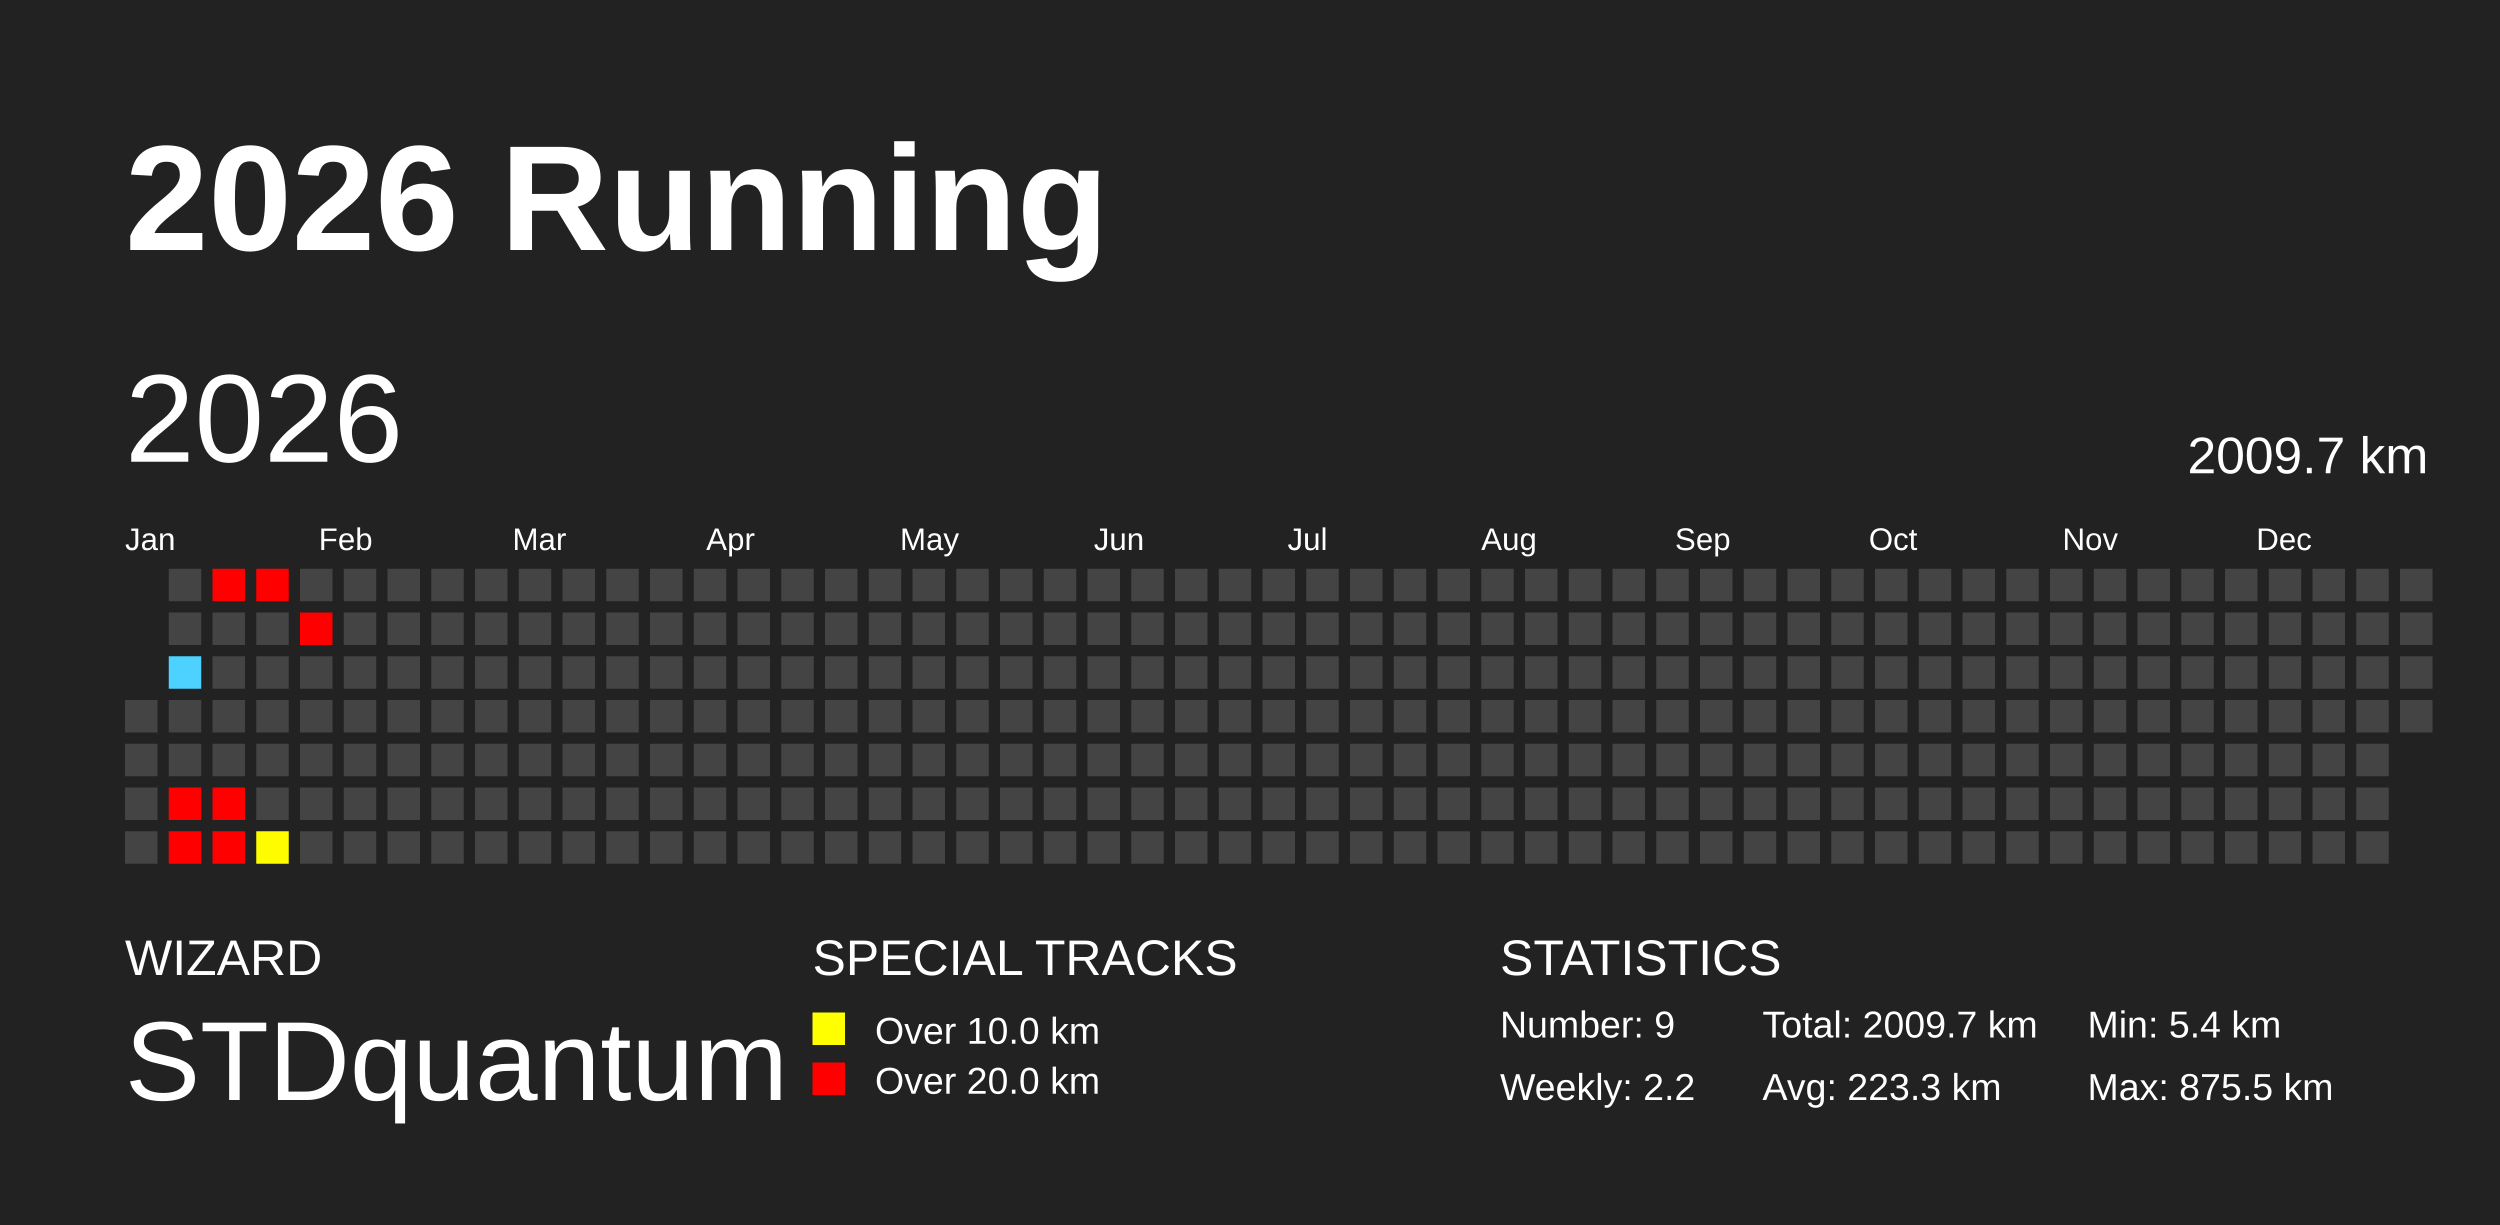
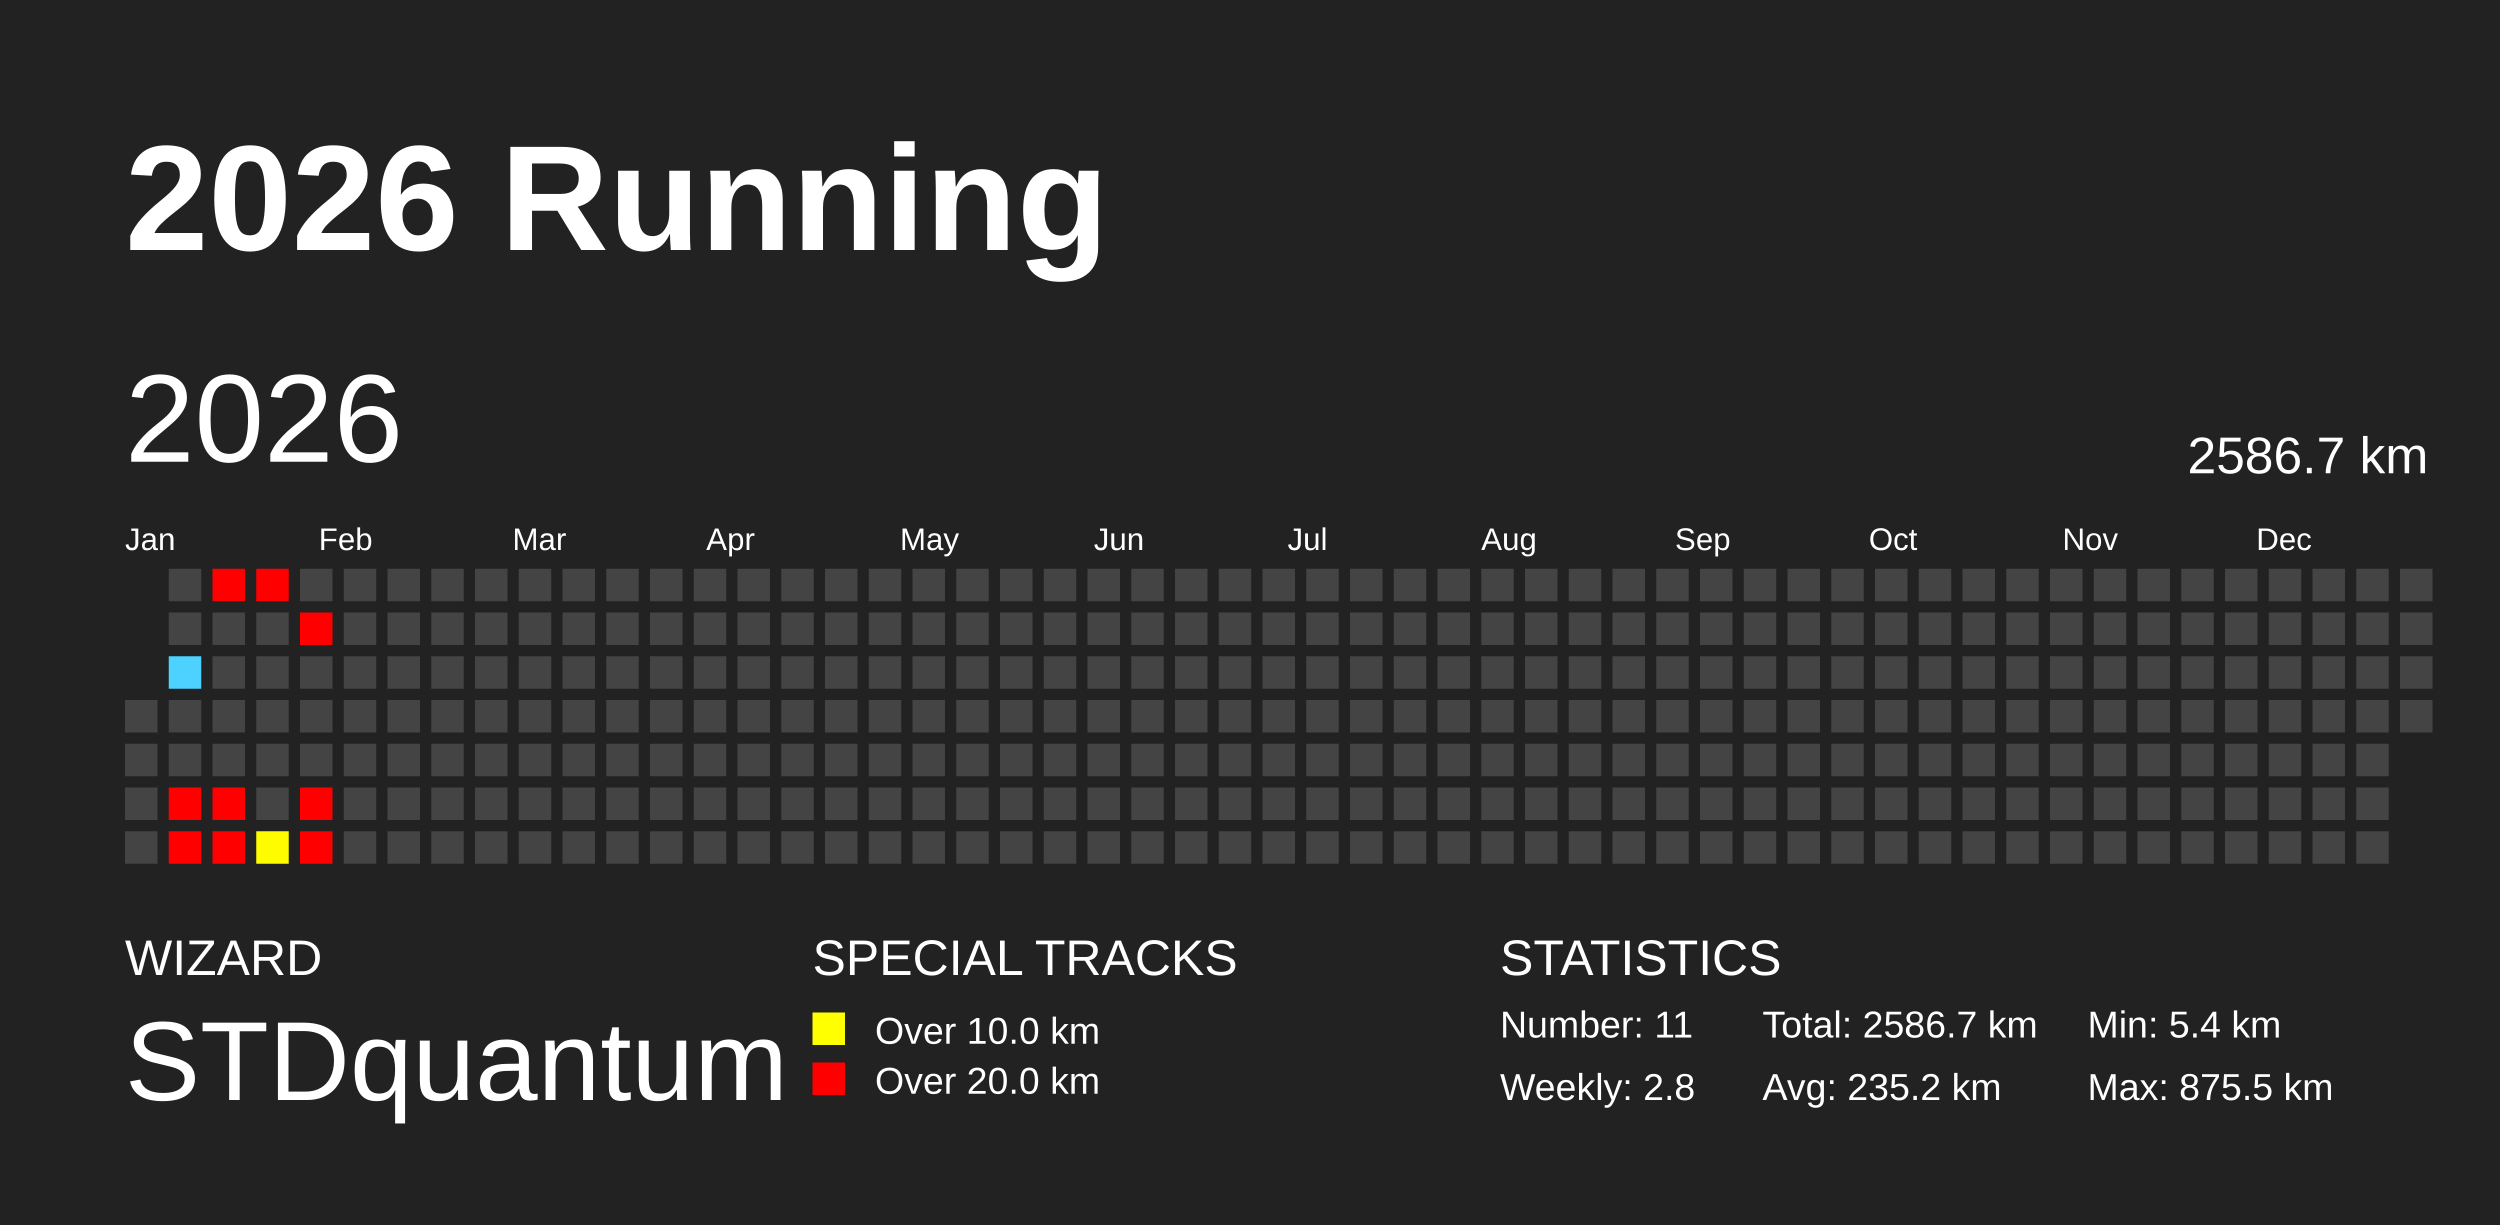
<svg xmlns="http://www.w3.org/2000/svg" baseProfile="full" height="98mm" version="1.1" viewBox="0,0,200,98" width="200mm">
  <defs />
  <rect fill="#222222" height="98" width="200" x="0" y="0" />
  <text fill="#FFFFFF" style="font-size:12px; font-family:Arial; font-weight:bold;" x="10" y="20">2026 Running</text>
  <text fill="#FFFFFF" style="font-size:4px; font-family:Arial" x="10" y="78">WIZARD</text>
  <text fill="#FFFFFF" style="font-size:9px; font-family:Arial" x="10" y="88">STDquantum</text>
  <text fill="#FFFFFF" style="font-size:4px; font-family:Arial" x="65" y="78">SPECIAL TRACKS</text>
  <rect fill="yellow" height="2.6" width="2.6" x="65" y="81" />
  <text fill="#FFFFFF" style="font-size:3px; font-family:Arial" x="70" y="83.5">Over 10.0 km</text>
  <rect fill="red" height="2.6" width="2.6" x="65" y="85" />
  <text fill="#FFFFFF" style="font-size:3px; font-family:Arial" x="70" y="87.5">Over 20.0 km</text>
  <text fill="#FFFFFF" style="font-size:4px; font-family:Arial" x="120" y="78">STATISTICS</text>
-   <text fill="#FFFFFF" style="font-size:3px; font-family:Arial" x="120" y="83">Number: 9</text>
-   <text fill="#FFFFFF" style="font-size:3px; font-family:Arial" x="120" y="88">Weekly: 2.2</text>
-   <text fill="#FFFFFF" style="font-size:3px; font-family:Arial" x="141" y="83">Total: 2009.7 km</text>
-   <text fill="#FFFFFF" style="font-size:3px; font-family:Arial" x="141" y="88">Avg: 223.3 km</text>
+   <text fill="#FFFFFF" style="font-size:3px; font-family:Arial" x="120" y="83">Number: 11</text>
+   <text fill="#FFFFFF" style="font-size:3px; font-family:Arial" x="120" y="88">Weekly: 2.8</text>
+   <text fill="#FFFFFF" style="font-size:3px; font-family:Arial" x="141" y="83">Total: 2586.7 km</text>
+   <text fill="#FFFFFF" style="font-size:3px; font-family:Arial" x="141" y="88">Avg: 235.2 km</text>
  <text fill="#FFFFFF" style="font-size:3px; font-family:Arial" x="167" y="83">Min: 5.4 km</text>
  <text fill="#FFFFFF" style="font-size:3px; font-family:Arial" x="167" y="88">Max: 875.5 km</text>
  <text dominant-baseline="hanging" fill="#FFFFFF" style="font-size:10.0px; font-family:Arial;" x="10" y="30">2026</text>
-   <text dominant-baseline="hanging" fill="#FFFFFF" style="font-size:4.125px; font-family:Arial;" x="175" y="35">2009.7 km</text>
+   <text dominant-baseline="hanging" fill="#FFFFFF" style="font-size:4.125px; font-family:Arial;" x="175" y="35">2586.7 km</text>
  <text fill="#FFFFFF" style="font-size:2.5px; font-family:Arial" x="10.0" y="44">Jan</text>
  <text fill="#FFFFFF" style="font-size:2.5px; font-family:Arial" x="25.5" y="44">Feb</text>
  <text fill="#FFFFFF" style="font-size:2.5px; font-family:Arial" x="41.0" y="44">Mar</text>
  <text fill="#FFFFFF" style="font-size:2.5px; font-family:Arial" x="56.5" y="44">Apr</text>
  <text fill="#FFFFFF" style="font-size:2.5px; font-family:Arial" x="72.0" y="44">May</text>
  <text fill="#FFFFFF" style="font-size:2.5px; font-family:Arial" x="87.5" y="44">Jun</text>
  <text fill="#FFFFFF" style="font-size:2.5px; font-family:Arial" x="103.0" y="44">Jul</text>
  <text fill="#FFFFFF" style="font-size:2.5px; font-family:Arial" x="118.5" y="44">Aug</text>
  <text fill="#FFFFFF" style="font-size:2.5px; font-family:Arial" x="134.0" y="44">Sep</text>
  <text fill="#FFFFFF" style="font-size:2.5px; font-family:Arial" x="149.5" y="44">Oct</text>
  <text fill="#FFFFFF" style="font-size:2.5px; font-family:Arial" x="165.0" y="44">Nov</text>
  <text fill="#FFFFFF" style="font-size:2.5px; font-family:Arial" x="180.5" y="44">Dec</text>
  <rect fill="#444444" height="2.6" width="2.6" x="10.0" y="56.0" />
  <rect fill="#444444" height="2.6" width="2.6" x="10.0" y="59.5" />
  <rect fill="#444444" height="2.6" width="2.6" x="10.0" y="63.0" />
  <rect fill="#444444" height="2.6" width="2.6" x="10.0" y="66.5" />
  <rect fill="#444444" height="2.6" width="2.6" x="13.5" y="45.5" />
  <rect fill="#444444" height="2.6" width="2.6" x="13.5" y="49.0" />
  <rect fill="#4dd2ff" height="2.6" width="2.6" x="13.5" y="52.5" />
  <rect fill="#444444" height="2.6" width="2.6" x="13.5" y="56.0" />
  <rect fill="#444444" height="2.6" width="2.6" x="13.5" y="59.5" />
  <rect fill="red" height="2.6" width="2.6" x="13.5" y="63.0" />
  <rect fill="red" height="2.6" width="2.6" x="13.5" y="66.5" />
  <rect fill="red" height="2.6" width="2.6" x="17.0" y="45.5" />
  <rect fill="#444444" height="2.6" width="2.6" x="17.0" y="49.0" />
  <rect fill="#444444" height="2.6" width="2.6" x="17.0" y="52.5" />
  <rect fill="#444444" height="2.6" width="2.6" x="17.0" y="56.0" />
  <rect fill="#444444" height="2.6" width="2.6" x="17.0" y="59.5" />
  <rect fill="red" height="2.6" width="2.6" x="17.0" y="63.0" />
  <rect fill="red" height="2.6" width="2.6" x="17.0" y="66.5" />
  <rect fill="red" height="2.6" width="2.6" x="20.5" y="45.5" />
  <rect fill="#444444" height="2.6" width="2.6" x="20.5" y="49.0" />
  <rect fill="#444444" height="2.6" width="2.6" x="20.5" y="52.5" />
  <rect fill="#444444" height="2.6" width="2.6" x="20.5" y="56.0" />
  <rect fill="#444444" height="2.6" width="2.6" x="20.5" y="59.5" />
  <rect fill="#444444" height="2.6" width="2.6" x="20.5" y="63.0" />
  <rect fill="#fffc00" height="2.6" width="2.6" x="20.5" y="66.5" />
  <rect fill="#444444" height="2.6" width="2.6" x="24.0" y="45.5" />
  <rect fill="red" height="2.6" width="2.6" x="24.0" y="49.0" />
  <rect fill="#444444" height="2.6" width="2.6" x="24.0" y="52.5" />
  <rect fill="#444444" height="2.6" width="2.6" x="24.0" y="56.0" />
  <rect fill="#444444" height="2.6" width="2.6" x="24.0" y="59.5" />
-   <rect fill="#444444" height="2.6" width="2.6" x="24.0" y="63.0" />
-   <rect fill="#444444" height="2.6" width="2.6" x="24.0" y="66.5" />
+   <rect fill="red" height="2.6" width="2.6" x="24.0" y="63.0" />
+   <rect fill="red" height="2.6" width="2.6" x="24.0" y="66.5" />
  <rect fill="#444444" height="2.6" width="2.6" x="27.5" y="45.5" />
  <rect fill="#444444" height="2.6" width="2.6" x="27.5" y="49.0" />
  <rect fill="#444444" height="2.6" width="2.6" x="27.5" y="52.5" />
  <rect fill="#444444" height="2.6" width="2.6" x="27.5" y="56.0" />
  <rect fill="#444444" height="2.6" width="2.6" x="27.5" y="59.5" />
  <rect fill="#444444" height="2.6" width="2.6" x="27.5" y="63.0" />
  <rect fill="#444444" height="2.6" width="2.6" x="27.5" y="66.5" />
  <rect fill="#444444" height="2.6" width="2.6" x="31.0" y="45.5" />
  <rect fill="#444444" height="2.6" width="2.6" x="31.0" y="49.0" />
  <rect fill="#444444" height="2.6" width="2.6" x="31.0" y="52.5" />
  <rect fill="#444444" height="2.6" width="2.6" x="31.0" y="56.0" />
  <rect fill="#444444" height="2.6" width="2.6" x="31.0" y="59.5" />
  <rect fill="#444444" height="2.6" width="2.6" x="31.0" y="63.0" />
  <rect fill="#444444" height="2.6" width="2.6" x="31.0" y="66.5" />
  <rect fill="#444444" height="2.6" width="2.6" x="34.5" y="45.5" />
  <rect fill="#444444" height="2.6" width="2.6" x="34.5" y="49.0" />
  <rect fill="#444444" height="2.6" width="2.6" x="34.5" y="52.5" />
  <rect fill="#444444" height="2.6" width="2.6" x="34.5" y="56.0" />
  <rect fill="#444444" height="2.6" width="2.6" x="34.5" y="59.5" />
  <rect fill="#444444" height="2.6" width="2.6" x="34.5" y="63.0" />
  <rect fill="#444444" height="2.6" width="2.6" x="34.5" y="66.5" />
  <rect fill="#444444" height="2.6" width="2.6" x="38.0" y="45.5" />
  <rect fill="#444444" height="2.6" width="2.6" x="38.0" y="49.0" />
  <rect fill="#444444" height="2.6" width="2.6" x="38.0" y="52.5" />
  <rect fill="#444444" height="2.6" width="2.6" x="38.0" y="56.0" />
  <rect fill="#444444" height="2.6" width="2.6" x="38.0" y="59.5" />
  <rect fill="#444444" height="2.6" width="2.6" x="38.0" y="63.0" />
  <rect fill="#444444" height="2.6" width="2.6" x="38.0" y="66.5" />
  <rect fill="#444444" height="2.6" width="2.6" x="41.5" y="45.5" />
  <rect fill="#444444" height="2.6" width="2.6" x="41.5" y="49.0" />
  <rect fill="#444444" height="2.6" width="2.6" x="41.5" y="52.5" />
  <rect fill="#444444" height="2.6" width="2.6" x="41.5" y="56.0" />
  <rect fill="#444444" height="2.6" width="2.6" x="41.5" y="59.5" />
  <rect fill="#444444" height="2.6" width="2.6" x="41.5" y="63.0" />
  <rect fill="#444444" height="2.6" width="2.6" x="41.5" y="66.5" />
  <rect fill="#444444" height="2.6" width="2.6" x="45.0" y="45.5" />
  <rect fill="#444444" height="2.6" width="2.6" x="45.0" y="49.0" />
  <rect fill="#444444" height="2.6" width="2.6" x="45.0" y="52.5" />
  <rect fill="#444444" height="2.6" width="2.6" x="45.0" y="56.0" />
  <rect fill="#444444" height="2.6" width="2.6" x="45.0" y="59.5" />
  <rect fill="#444444" height="2.6" width="2.6" x="45.0" y="63.0" />
  <rect fill="#444444" height="2.6" width="2.6" x="45.0" y="66.5" />
  <rect fill="#444444" height="2.6" width="2.6" x="48.5" y="45.5" />
  <rect fill="#444444" height="2.6" width="2.6" x="48.5" y="49.0" />
  <rect fill="#444444" height="2.6" width="2.6" x="48.5" y="52.5" />
  <rect fill="#444444" height="2.6" width="2.6" x="48.5" y="56.0" />
  <rect fill="#444444" height="2.6" width="2.6" x="48.5" y="59.5" />
  <rect fill="#444444" height="2.6" width="2.6" x="48.5" y="63.0" />
  <rect fill="#444444" height="2.6" width="2.6" x="48.5" y="66.5" />
  <rect fill="#444444" height="2.6" width="2.6" x="52.0" y="45.5" />
  <rect fill="#444444" height="2.6" width="2.6" x="52.0" y="49.0" />
  <rect fill="#444444" height="2.6" width="2.6" x="52.0" y="52.5" />
  <rect fill="#444444" height="2.6" width="2.6" x="52.0" y="56.0" />
  <rect fill="#444444" height="2.6" width="2.6" x="52.0" y="59.5" />
  <rect fill="#444444" height="2.6" width="2.6" x="52.0" y="63.0" />
  <rect fill="#444444" height="2.6" width="2.6" x="52.0" y="66.5" />
  <rect fill="#444444" height="2.6" width="2.6" x="55.5" y="45.5" />
  <rect fill="#444444" height="2.6" width="2.6" x="55.5" y="49.0" />
  <rect fill="#444444" height="2.6" width="2.6" x="55.5" y="52.5" />
  <rect fill="#444444" height="2.6" width="2.6" x="55.5" y="56.0" />
  <rect fill="#444444" height="2.6" width="2.6" x="55.5" y="59.5" />
  <rect fill="#444444" height="2.6" width="2.6" x="55.5" y="63.0" />
  <rect fill="#444444" height="2.6" width="2.6" x="55.5" y="66.5" />
  <rect fill="#444444" height="2.6" width="2.6" x="59.0" y="45.5" />
  <rect fill="#444444" height="2.6" width="2.6" x="59.0" y="49.0" />
  <rect fill="#444444" height="2.6" width="2.6" x="59.0" y="52.5" />
  <rect fill="#444444" height="2.6" width="2.6" x="59.0" y="56.0" />
  <rect fill="#444444" height="2.6" width="2.6" x="59.0" y="59.5" />
  <rect fill="#444444" height="2.6" width="2.6" x="59.0" y="63.0" />
  <rect fill="#444444" height="2.6" width="2.6" x="59.0" y="66.5" />
  <rect fill="#444444" height="2.6" width="2.6" x="62.5" y="45.5" />
  <rect fill="#444444" height="2.6" width="2.6" x="62.5" y="49.0" />
  <rect fill="#444444" height="2.6" width="2.6" x="62.5" y="52.5" />
  <rect fill="#444444" height="2.6" width="2.6" x="62.5" y="56.0" />
  <rect fill="#444444" height="2.6" width="2.6" x="62.5" y="59.5" />
  <rect fill="#444444" height="2.6" width="2.6" x="62.5" y="63.0" />
  <rect fill="#444444" height="2.6" width="2.6" x="62.5" y="66.5" />
  <rect fill="#444444" height="2.6" width="2.6" x="66.0" y="45.5" />
  <rect fill="#444444" height="2.6" width="2.6" x="66.0" y="49.0" />
  <rect fill="#444444" height="2.6" width="2.6" x="66.0" y="52.5" />
  <rect fill="#444444" height="2.6" width="2.6" x="66.0" y="56.0" />
  <rect fill="#444444" height="2.6" width="2.6" x="66.0" y="59.5" />
  <rect fill="#444444" height="2.6" width="2.6" x="66.0" y="63.0" />
  <rect fill="#444444" height="2.6" width="2.6" x="66.0" y="66.5" />
  <rect fill="#444444" height="2.6" width="2.6" x="69.5" y="45.5" />
  <rect fill="#444444" height="2.6" width="2.6" x="69.5" y="49.0" />
  <rect fill="#444444" height="2.6" width="2.6" x="69.5" y="52.5" />
  <rect fill="#444444" height="2.6" width="2.6" x="69.5" y="56.0" />
  <rect fill="#444444" height="2.6" width="2.6" x="69.5" y="59.5" />
  <rect fill="#444444" height="2.6" width="2.6" x="69.5" y="63.0" />
  <rect fill="#444444" height="2.6" width="2.6" x="69.5" y="66.5" />
  <rect fill="#444444" height="2.6" width="2.6" x="73.0" y="45.5" />
  <rect fill="#444444" height="2.6" width="2.6" x="73.0" y="49.0" />
  <rect fill="#444444" height="2.6" width="2.6" x="73.0" y="52.5" />
  <rect fill="#444444" height="2.6" width="2.6" x="73.0" y="56.0" />
  <rect fill="#444444" height="2.6" width="2.6" x="73.0" y="59.5" />
  <rect fill="#444444" height="2.6" width="2.6" x="73.0" y="63.0" />
  <rect fill="#444444" height="2.6" width="2.6" x="73.0" y="66.5" />
  <rect fill="#444444" height="2.6" width="2.6" x="76.5" y="45.5" />
  <rect fill="#444444" height="2.6" width="2.6" x="76.5" y="49.0" />
  <rect fill="#444444" height="2.6" width="2.6" x="76.5" y="52.5" />
  <rect fill="#444444" height="2.6" width="2.6" x="76.5" y="56.0" />
  <rect fill="#444444" height="2.6" width="2.6" x="76.5" y="59.5" />
  <rect fill="#444444" height="2.6" width="2.6" x="76.5" y="63.0" />
  <rect fill="#444444" height="2.6" width="2.6" x="76.5" y="66.5" />
  <rect fill="#444444" height="2.6" width="2.6" x="80.0" y="45.5" />
  <rect fill="#444444" height="2.6" width="2.6" x="80.0" y="49.0" />
  <rect fill="#444444" height="2.6" width="2.6" x="80.0" y="52.5" />
  <rect fill="#444444" height="2.6" width="2.6" x="80.0" y="56.0" />
  <rect fill="#444444" height="2.6" width="2.6" x="80.0" y="59.5" />
  <rect fill="#444444" height="2.6" width="2.6" x="80.0" y="63.0" />
  <rect fill="#444444" height="2.6" width="2.6" x="80.0" y="66.5" />
  <rect fill="#444444" height="2.6" width="2.6" x="83.5" y="45.5" />
  <rect fill="#444444" height="2.6" width="2.6" x="83.5" y="49.0" />
  <rect fill="#444444" height="2.6" width="2.6" x="83.5" y="52.5" />
  <rect fill="#444444" height="2.6" width="2.6" x="83.5" y="56.0" />
  <rect fill="#444444" height="2.6" width="2.6" x="83.5" y="59.5" />
  <rect fill="#444444" height="2.6" width="2.6" x="83.5" y="63.0" />
  <rect fill="#444444" height="2.6" width="2.6" x="83.5" y="66.5" />
  <rect fill="#444444" height="2.6" width="2.6" x="87.0" y="45.5" />
  <rect fill="#444444" height="2.6" width="2.6" x="87.0" y="49.0" />
  <rect fill="#444444" height="2.6" width="2.6" x="87.0" y="52.5" />
  <rect fill="#444444" height="2.6" width="2.6" x="87.0" y="56.0" />
  <rect fill="#444444" height="2.6" width="2.6" x="87.0" y="59.5" />
  <rect fill="#444444" height="2.6" width="2.6" x="87.0" y="63.0" />
  <rect fill="#444444" height="2.6" width="2.6" x="87.0" y="66.5" />
  <rect fill="#444444" height="2.6" width="2.6" x="90.5" y="45.5" />
  <rect fill="#444444" height="2.6" width="2.6" x="90.5" y="49.0" />
  <rect fill="#444444" height="2.6" width="2.6" x="90.5" y="52.5" />
  <rect fill="#444444" height="2.6" width="2.6" x="90.5" y="56.0" />
  <rect fill="#444444" height="2.6" width="2.6" x="90.5" y="59.5" />
  <rect fill="#444444" height="2.6" width="2.6" x="90.5" y="63.0" />
  <rect fill="#444444" height="2.6" width="2.6" x="90.5" y="66.5" />
  <rect fill="#444444" height="2.6" width="2.6" x="94.0" y="45.5" />
  <rect fill="#444444" height="2.6" width="2.6" x="94.0" y="49.0" />
  <rect fill="#444444" height="2.6" width="2.6" x="94.0" y="52.5" />
  <rect fill="#444444" height="2.6" width="2.6" x="94.0" y="56.0" />
  <rect fill="#444444" height="2.6" width="2.6" x="94.0" y="59.5" />
  <rect fill="#444444" height="2.6" width="2.6" x="94.0" y="63.0" />
  <rect fill="#444444" height="2.6" width="2.6" x="94.0" y="66.5" />
  <rect fill="#444444" height="2.6" width="2.6" x="97.5" y="45.5" />
  <rect fill="#444444" height="2.6" width="2.6" x="97.5" y="49.0" />
  <rect fill="#444444" height="2.6" width="2.6" x="97.5" y="52.5" />
  <rect fill="#444444" height="2.6" width="2.6" x="97.5" y="56.0" />
  <rect fill="#444444" height="2.6" width="2.6" x="97.5" y="59.5" />
  <rect fill="#444444" height="2.6" width="2.6" x="97.5" y="63.0" />
  <rect fill="#444444" height="2.6" width="2.6" x="97.5" y="66.5" />
  <rect fill="#444444" height="2.6" width="2.6" x="101.0" y="45.5" />
  <rect fill="#444444" height="2.6" width="2.6" x="101.0" y="49.0" />
  <rect fill="#444444" height="2.6" width="2.6" x="101.0" y="52.5" />
  <rect fill="#444444" height="2.6" width="2.6" x="101.0" y="56.0" />
  <rect fill="#444444" height="2.6" width="2.6" x="101.0" y="59.5" />
  <rect fill="#444444" height="2.6" width="2.6" x="101.0" y="63.0" />
  <rect fill="#444444" height="2.6" width="2.6" x="101.0" y="66.5" />
  <rect fill="#444444" height="2.6" width="2.6" x="104.5" y="45.5" />
  <rect fill="#444444" height="2.6" width="2.6" x="104.5" y="49.0" />
  <rect fill="#444444" height="2.6" width="2.6" x="104.5" y="52.5" />
  <rect fill="#444444" height="2.6" width="2.6" x="104.5" y="56.0" />
  <rect fill="#444444" height="2.6" width="2.6" x="104.5" y="59.5" />
  <rect fill="#444444" height="2.6" width="2.6" x="104.5" y="63.0" />
  <rect fill="#444444" height="2.6" width="2.6" x="104.5" y="66.5" />
  <rect fill="#444444" height="2.6" width="2.6" x="108.0" y="45.5" />
  <rect fill="#444444" height="2.6" width="2.6" x="108.0" y="49.0" />
  <rect fill="#444444" height="2.6" width="2.6" x="108.0" y="52.5" />
  <rect fill="#444444" height="2.6" width="2.6" x="108.0" y="56.0" />
  <rect fill="#444444" height="2.6" width="2.6" x="108.0" y="59.5" />
  <rect fill="#444444" height="2.6" width="2.6" x="108.0" y="63.0" />
  <rect fill="#444444" height="2.6" width="2.6" x="108.0" y="66.5" />
  <rect fill="#444444" height="2.6" width="2.6" x="111.5" y="45.5" />
  <rect fill="#444444" height="2.6" width="2.6" x="111.5" y="49.0" />
  <rect fill="#444444" height="2.6" width="2.6" x="111.5" y="52.5" />
  <rect fill="#444444" height="2.6" width="2.6" x="111.5" y="56.0" />
  <rect fill="#444444" height="2.6" width="2.6" x="111.5" y="59.5" />
  <rect fill="#444444" height="2.6" width="2.6" x="111.5" y="63.0" />
  <rect fill="#444444" height="2.6" width="2.6" x="111.5" y="66.5" />
  <rect fill="#444444" height="2.6" width="2.6" x="115.0" y="45.5" />
  <rect fill="#444444" height="2.6" width="2.6" x="115.0" y="49.0" />
  <rect fill="#444444" height="2.6" width="2.6" x="115.0" y="52.5" />
  <rect fill="#444444" height="2.6" width="2.6" x="115.0" y="56.0" />
  <rect fill="#444444" height="2.6" width="2.6" x="115.0" y="59.5" />
  <rect fill="#444444" height="2.6" width="2.6" x="115.0" y="63.0" />
  <rect fill="#444444" height="2.6" width="2.6" x="115.0" y="66.5" />
  <rect fill="#444444" height="2.6" width="2.6" x="118.5" y="45.5" />
  <rect fill="#444444" height="2.6" width="2.6" x="118.5" y="49.0" />
  <rect fill="#444444" height="2.6" width="2.6" x="118.5" y="52.5" />
  <rect fill="#444444" height="2.6" width="2.6" x="118.5" y="56.0" />
  <rect fill="#444444" height="2.6" width="2.6" x="118.5" y="59.5" />
  <rect fill="#444444" height="2.6" width="2.6" x="118.5" y="63.0" />
  <rect fill="#444444" height="2.6" width="2.6" x="118.5" y="66.5" />
  <rect fill="#444444" height="2.6" width="2.6" x="122.0" y="45.5" />
  <rect fill="#444444" height="2.6" width="2.6" x="122.0" y="49.0" />
  <rect fill="#444444" height="2.6" width="2.6" x="122.0" y="52.5" />
  <rect fill="#444444" height="2.6" width="2.6" x="122.0" y="56.0" />
  <rect fill="#444444" height="2.6" width="2.6" x="122.0" y="59.5" />
  <rect fill="#444444" height="2.6" width="2.6" x="122.0" y="63.0" />
  <rect fill="#444444" height="2.6" width="2.6" x="122.0" y="66.5" />
  <rect fill="#444444" height="2.6" width="2.6" x="125.5" y="45.5" />
  <rect fill="#444444" height="2.6" width="2.6" x="125.5" y="49.0" />
  <rect fill="#444444" height="2.6" width="2.6" x="125.5" y="52.5" />
  <rect fill="#444444" height="2.6" width="2.6" x="125.5" y="56.0" />
  <rect fill="#444444" height="2.6" width="2.6" x="125.5" y="59.5" />
  <rect fill="#444444" height="2.6" width="2.6" x="125.5" y="63.0" />
  <rect fill="#444444" height="2.6" width="2.6" x="125.5" y="66.5" />
  <rect fill="#444444" height="2.6" width="2.6" x="129.0" y="45.5" />
  <rect fill="#444444" height="2.6" width="2.6" x="129.0" y="49.0" />
  <rect fill="#444444" height="2.6" width="2.6" x="129.0" y="52.5" />
  <rect fill="#444444" height="2.6" width="2.6" x="129.0" y="56.0" />
  <rect fill="#444444" height="2.6" width="2.6" x="129.0" y="59.5" />
  <rect fill="#444444" height="2.6" width="2.6" x="129.0" y="63.0" />
  <rect fill="#444444" height="2.6" width="2.6" x="129.0" y="66.5" />
  <rect fill="#444444" height="2.6" width="2.6" x="132.5" y="45.5" />
  <rect fill="#444444" height="2.6" width="2.6" x="132.5" y="49.0" />
  <rect fill="#444444" height="2.6" width="2.6" x="132.5" y="52.5" />
  <rect fill="#444444" height="2.6" width="2.6" x="132.5" y="56.0" />
  <rect fill="#444444" height="2.6" width="2.6" x="132.5" y="59.5" />
  <rect fill="#444444" height="2.6" width="2.6" x="132.5" y="63.0" />
  <rect fill="#444444" height="2.6" width="2.6" x="132.5" y="66.5" />
  <rect fill="#444444" height="2.6" width="2.6" x="136.0" y="45.5" />
  <rect fill="#444444" height="2.6" width="2.6" x="136.0" y="49.0" />
  <rect fill="#444444" height="2.6" width="2.6" x="136.0" y="52.5" />
  <rect fill="#444444" height="2.6" width="2.6" x="136.0" y="56.0" />
  <rect fill="#444444" height="2.6" width="2.6" x="136.0" y="59.5" />
  <rect fill="#444444" height="2.6" width="2.6" x="136.0" y="63.0" />
  <rect fill="#444444" height="2.6" width="2.6" x="136.0" y="66.5" />
  <rect fill="#444444" height="2.6" width="2.6" x="139.5" y="45.5" />
  <rect fill="#444444" height="2.6" width="2.6" x="139.5" y="49.0" />
  <rect fill="#444444" height="2.6" width="2.6" x="139.5" y="52.5" />
  <rect fill="#444444" height="2.6" width="2.6" x="139.5" y="56.0" />
  <rect fill="#444444" height="2.6" width="2.6" x="139.5" y="59.5" />
  <rect fill="#444444" height="2.6" width="2.6" x="139.5" y="63.0" />
  <rect fill="#444444" height="2.6" width="2.6" x="139.5" y="66.5" />
  <rect fill="#444444" height="2.6" width="2.6" x="143.0" y="45.5" />
  <rect fill="#444444" height="2.6" width="2.6" x="143.0" y="49.0" />
  <rect fill="#444444" height="2.6" width="2.6" x="143.0" y="52.5" />
  <rect fill="#444444" height="2.6" width="2.6" x="143.0" y="56.0" />
  <rect fill="#444444" height="2.6" width="2.6" x="143.0" y="59.5" />
  <rect fill="#444444" height="2.6" width="2.6" x="143.0" y="63.0" />
  <rect fill="#444444" height="2.6" width="2.6" x="143.0" y="66.5" />
  <rect fill="#444444" height="2.6" width="2.6" x="146.5" y="45.5" />
  <rect fill="#444444" height="2.6" width="2.6" x="146.5" y="49.0" />
  <rect fill="#444444" height="2.6" width="2.6" x="146.5" y="52.5" />
  <rect fill="#444444" height="2.6" width="2.6" x="146.5" y="56.0" />
  <rect fill="#444444" height="2.6" width="2.6" x="146.5" y="59.5" />
  <rect fill="#444444" height="2.6" width="2.6" x="146.5" y="63.0" />
  <rect fill="#444444" height="2.6" width="2.6" x="146.5" y="66.5" />
  <rect fill="#444444" height="2.6" width="2.6" x="150.0" y="45.5" />
  <rect fill="#444444" height="2.6" width="2.6" x="150.0" y="49.0" />
  <rect fill="#444444" height="2.6" width="2.6" x="150.0" y="52.5" />
  <rect fill="#444444" height="2.6" width="2.6" x="150.0" y="56.0" />
  <rect fill="#444444" height="2.6" width="2.6" x="150.0" y="59.5" />
  <rect fill="#444444" height="2.6" width="2.6" x="150.0" y="63.0" />
  <rect fill="#444444" height="2.6" width="2.6" x="150.0" y="66.5" />
  <rect fill="#444444" height="2.6" width="2.6" x="153.5" y="45.5" />
  <rect fill="#444444" height="2.6" width="2.6" x="153.5" y="49.0" />
  <rect fill="#444444" height="2.6" width="2.6" x="153.5" y="52.5" />
  <rect fill="#444444" height="2.6" width="2.6" x="153.5" y="56.0" />
  <rect fill="#444444" height="2.6" width="2.6" x="153.5" y="59.5" />
  <rect fill="#444444" height="2.6" width="2.6" x="153.5" y="63.0" />
  <rect fill="#444444" height="2.6" width="2.6" x="153.5" y="66.5" />
  <rect fill="#444444" height="2.6" width="2.6" x="157.0" y="45.5" />
  <rect fill="#444444" height="2.6" width="2.6" x="157.0" y="49.0" />
  <rect fill="#444444" height="2.6" width="2.6" x="157.0" y="52.5" />
  <rect fill="#444444" height="2.6" width="2.6" x="157.0" y="56.0" />
  <rect fill="#444444" height="2.6" width="2.6" x="157.0" y="59.5" />
  <rect fill="#444444" height="2.6" width="2.6" x="157.0" y="63.0" />
  <rect fill="#444444" height="2.6" width="2.6" x="157.0" y="66.5" />
  <rect fill="#444444" height="2.6" width="2.6" x="160.5" y="45.5" />
  <rect fill="#444444" height="2.6" width="2.6" x="160.5" y="49.0" />
  <rect fill="#444444" height="2.6" width="2.6" x="160.5" y="52.5" />
  <rect fill="#444444" height="2.6" width="2.6" x="160.5" y="56.0" />
  <rect fill="#444444" height="2.6" width="2.6" x="160.5" y="59.5" />
  <rect fill="#444444" height="2.6" width="2.6" x="160.5" y="63.0" />
  <rect fill="#444444" height="2.6" width="2.6" x="160.5" y="66.5" />
  <rect fill="#444444" height="2.6" width="2.6" x="164.0" y="45.5" />
  <rect fill="#444444" height="2.6" width="2.6" x="164.0" y="49.0" />
  <rect fill="#444444" height="2.6" width="2.6" x="164.0" y="52.5" />
  <rect fill="#444444" height="2.6" width="2.6" x="164.0" y="56.0" />
  <rect fill="#444444" height="2.6" width="2.6" x="164.0" y="59.5" />
  <rect fill="#444444" height="2.6" width="2.6" x="164.0" y="63.0" />
  <rect fill="#444444" height="2.6" width="2.6" x="164.0" y="66.5" />
  <rect fill="#444444" height="2.6" width="2.6" x="167.5" y="45.5" />
  <rect fill="#444444" height="2.6" width="2.6" x="167.5" y="49.0" />
  <rect fill="#444444" height="2.6" width="2.6" x="167.5" y="52.5" />
  <rect fill="#444444" height="2.6" width="2.6" x="167.5" y="56.0" />
  <rect fill="#444444" height="2.6" width="2.6" x="167.5" y="59.5" />
  <rect fill="#444444" height="2.6" width="2.6" x="167.5" y="63.0" />
  <rect fill="#444444" height="2.6" width="2.6" x="167.5" y="66.5" />
  <rect fill="#444444" height="2.6" width="2.6" x="171.0" y="45.5" />
  <rect fill="#444444" height="2.6" width="2.6" x="171.0" y="49.0" />
  <rect fill="#444444" height="2.6" width="2.6" x="171.0" y="52.5" />
  <rect fill="#444444" height="2.6" width="2.6" x="171.0" y="56.0" />
  <rect fill="#444444" height="2.6" width="2.6" x="171.0" y="59.5" />
  <rect fill="#444444" height="2.6" width="2.6" x="171.0" y="63.0" />
  <rect fill="#444444" height="2.6" width="2.6" x="171.0" y="66.5" />
  <rect fill="#444444" height="2.6" width="2.6" x="174.5" y="45.5" />
  <rect fill="#444444" height="2.6" width="2.6" x="174.5" y="49.0" />
  <rect fill="#444444" height="2.6" width="2.6" x="174.5" y="52.5" />
  <rect fill="#444444" height="2.6" width="2.6" x="174.5" y="56.0" />
  <rect fill="#444444" height="2.6" width="2.6" x="174.5" y="59.5" />
  <rect fill="#444444" height="2.6" width="2.6" x="174.5" y="63.0" />
  <rect fill="#444444" height="2.6" width="2.6" x="174.5" y="66.5" />
  <rect fill="#444444" height="2.6" width="2.6" x="178.0" y="45.5" />
  <rect fill="#444444" height="2.6" width="2.6" x="178.0" y="49.0" />
  <rect fill="#444444" height="2.6" width="2.6" x="178.0" y="52.5" />
  <rect fill="#444444" height="2.6" width="2.6" x="178.0" y="56.0" />
  <rect fill="#444444" height="2.6" width="2.6" x="178.0" y="59.5" />
  <rect fill="#444444" height="2.6" width="2.6" x="178.0" y="63.0" />
  <rect fill="#444444" height="2.6" width="2.6" x="178.0" y="66.5" />
  <rect fill="#444444" height="2.6" width="2.6" x="181.5" y="45.5" />
  <rect fill="#444444" height="2.6" width="2.6" x="181.5" y="49.0" />
  <rect fill="#444444" height="2.6" width="2.6" x="181.5" y="52.5" />
  <rect fill="#444444" height="2.6" width="2.6" x="181.5" y="56.0" />
  <rect fill="#444444" height="2.6" width="2.6" x="181.5" y="59.5" />
  <rect fill="#444444" height="2.6" width="2.6" x="181.5" y="63.0" />
  <rect fill="#444444" height="2.6" width="2.6" x="181.5" y="66.5" />
  <rect fill="#444444" height="2.6" width="2.6" x="185.0" y="45.5" />
  <rect fill="#444444" height="2.6" width="2.6" x="185.0" y="49.0" />
  <rect fill="#444444" height="2.6" width="2.6" x="185.0" y="52.5" />
  <rect fill="#444444" height="2.6" width="2.6" x="185.0" y="56.0" />
  <rect fill="#444444" height="2.6" width="2.6" x="185.0" y="59.5" />
  <rect fill="#444444" height="2.6" width="2.6" x="185.0" y="63.0" />
  <rect fill="#444444" height="2.6" width="2.6" x="185.0" y="66.5" />
  <rect fill="#444444" height="2.6" width="2.6" x="188.5" y="45.5" />
  <rect fill="#444444" height="2.6" width="2.6" x="188.5" y="49.0" />
  <rect fill="#444444" height="2.6" width="2.6" x="188.5" y="52.5" />
  <rect fill="#444444" height="2.6" width="2.6" x="188.5" y="56.0" />
  <rect fill="#444444" height="2.6" width="2.6" x="188.5" y="59.5" />
  <rect fill="#444444" height="2.6" width="2.6" x="188.5" y="63.0" />
  <rect fill="#444444" height="2.6" width="2.6" x="188.5" y="66.5" />
  <rect fill="#444444" height="2.6" width="2.6" x="192.0" y="45.5" />
  <rect fill="#444444" height="2.6" width="2.6" x="192.0" y="49.0" />
  <rect fill="#444444" height="2.6" width="2.6" x="192.0" y="52.5" />
  <rect fill="#444444" height="2.6" width="2.6" x="192.0" y="56.0" />
</svg>
